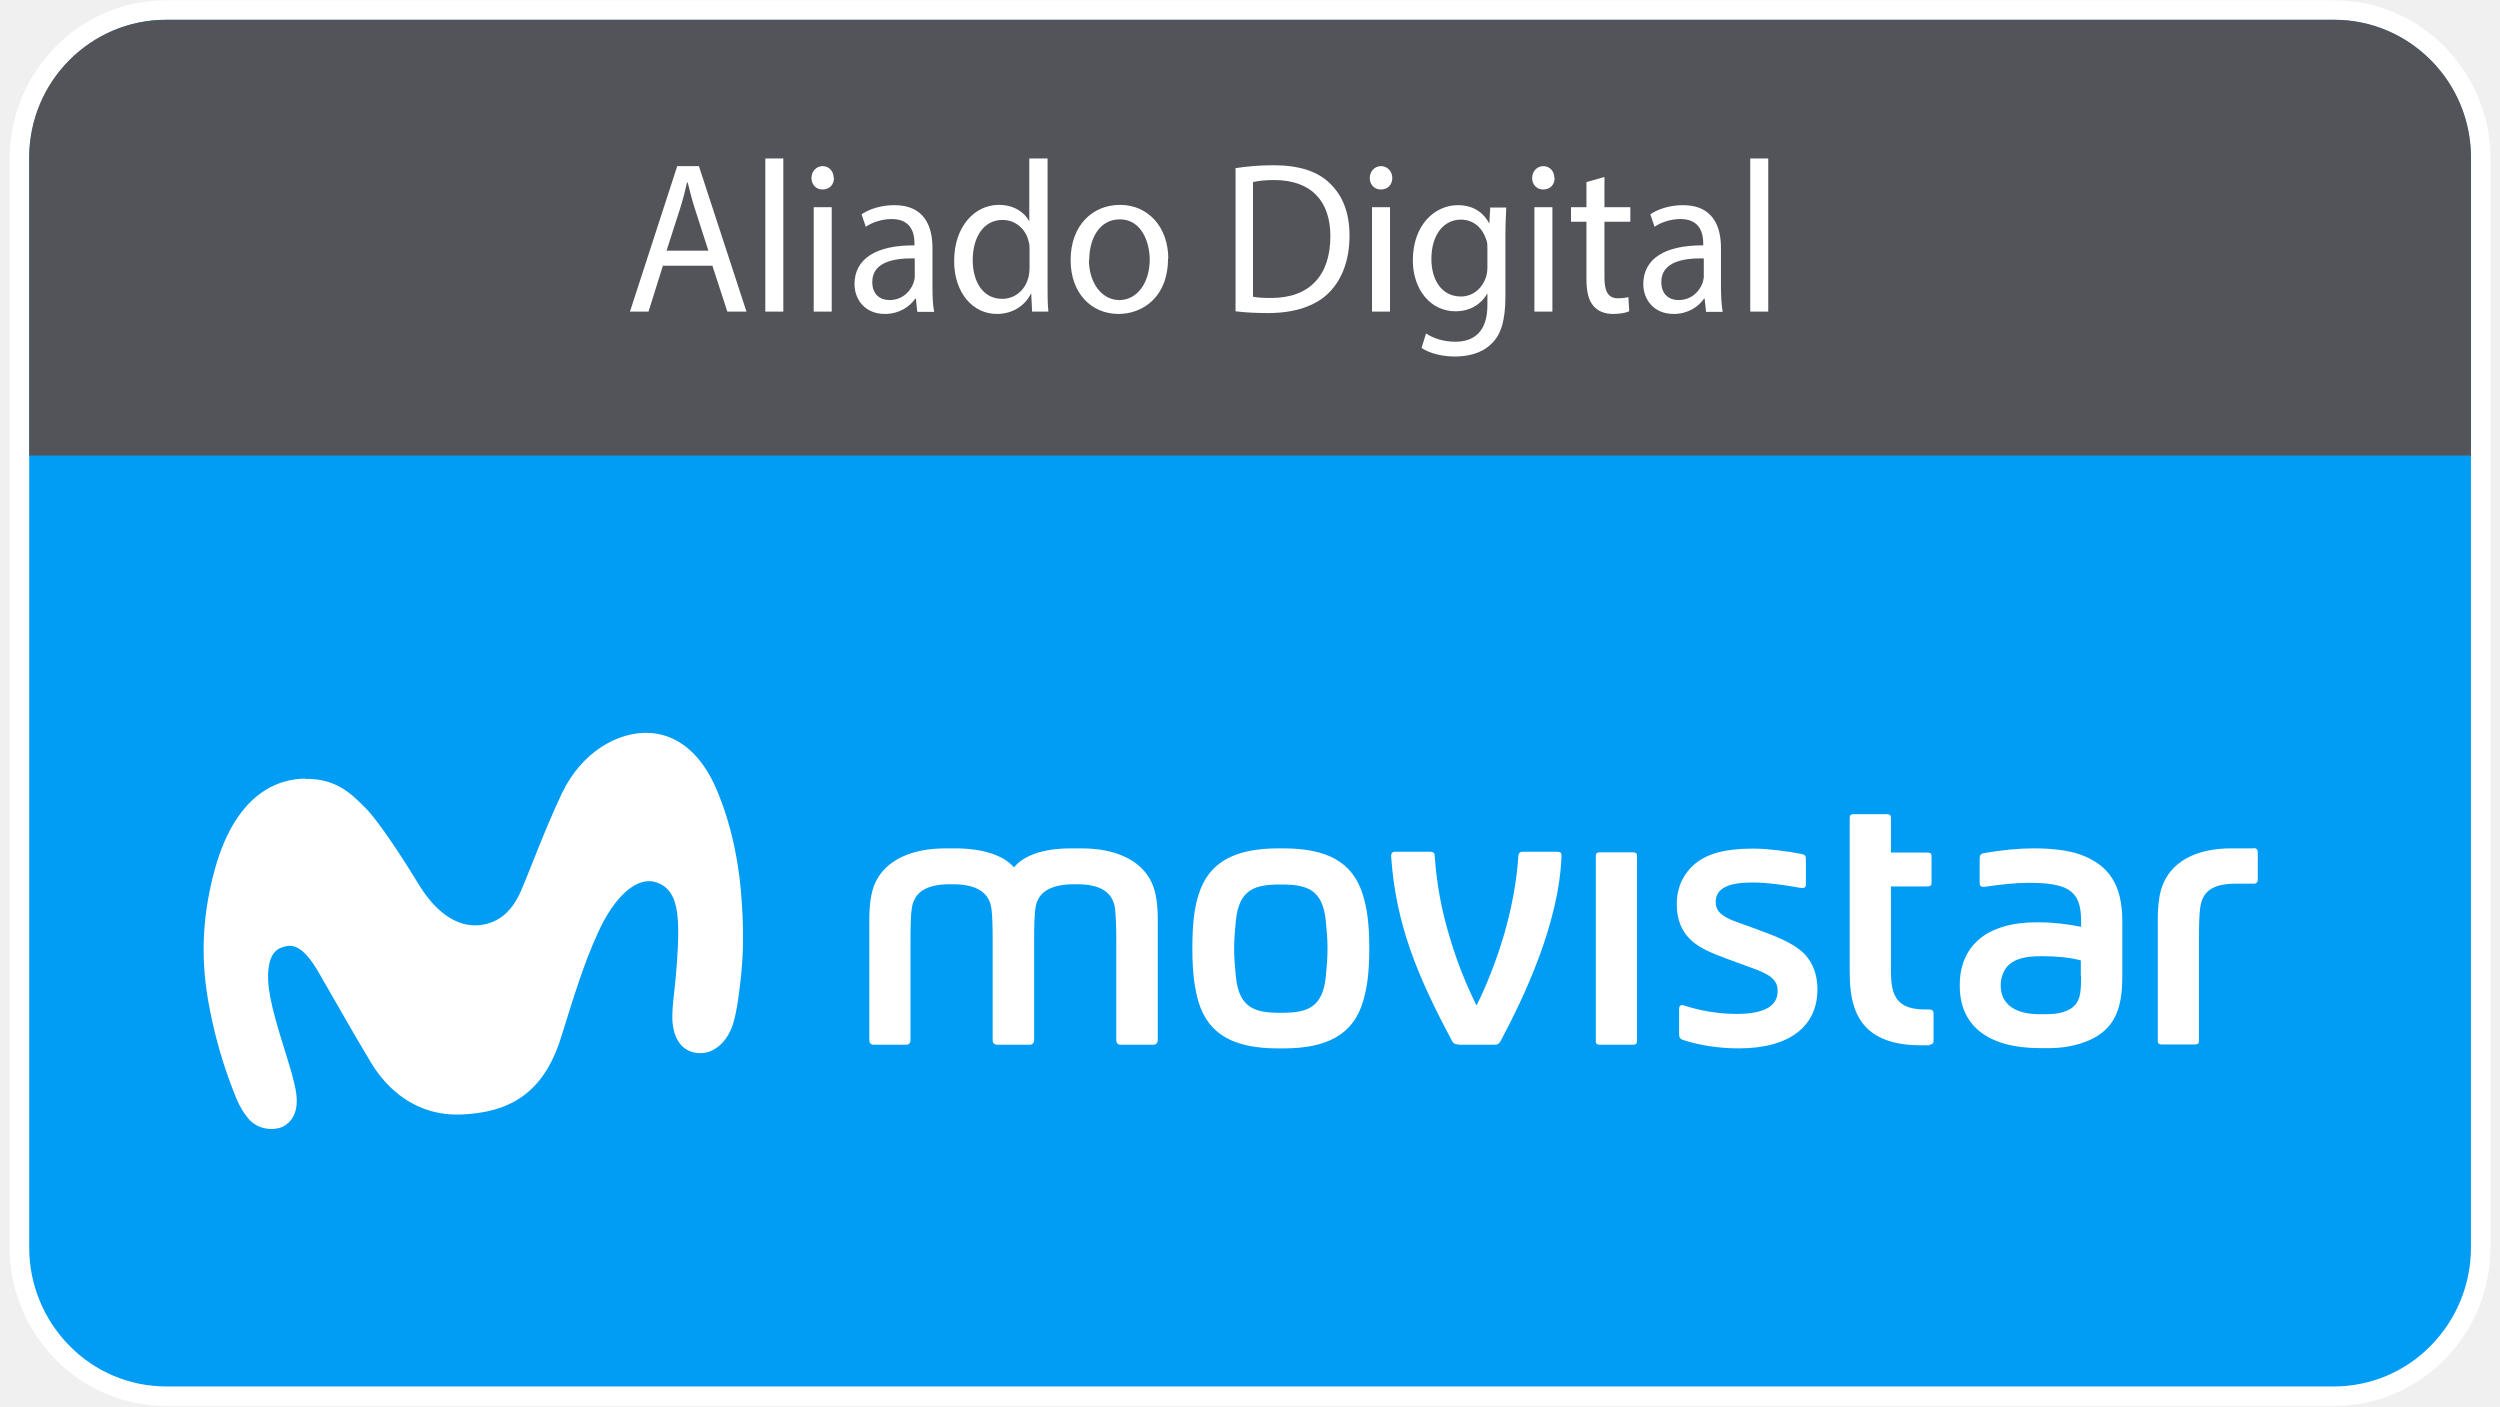
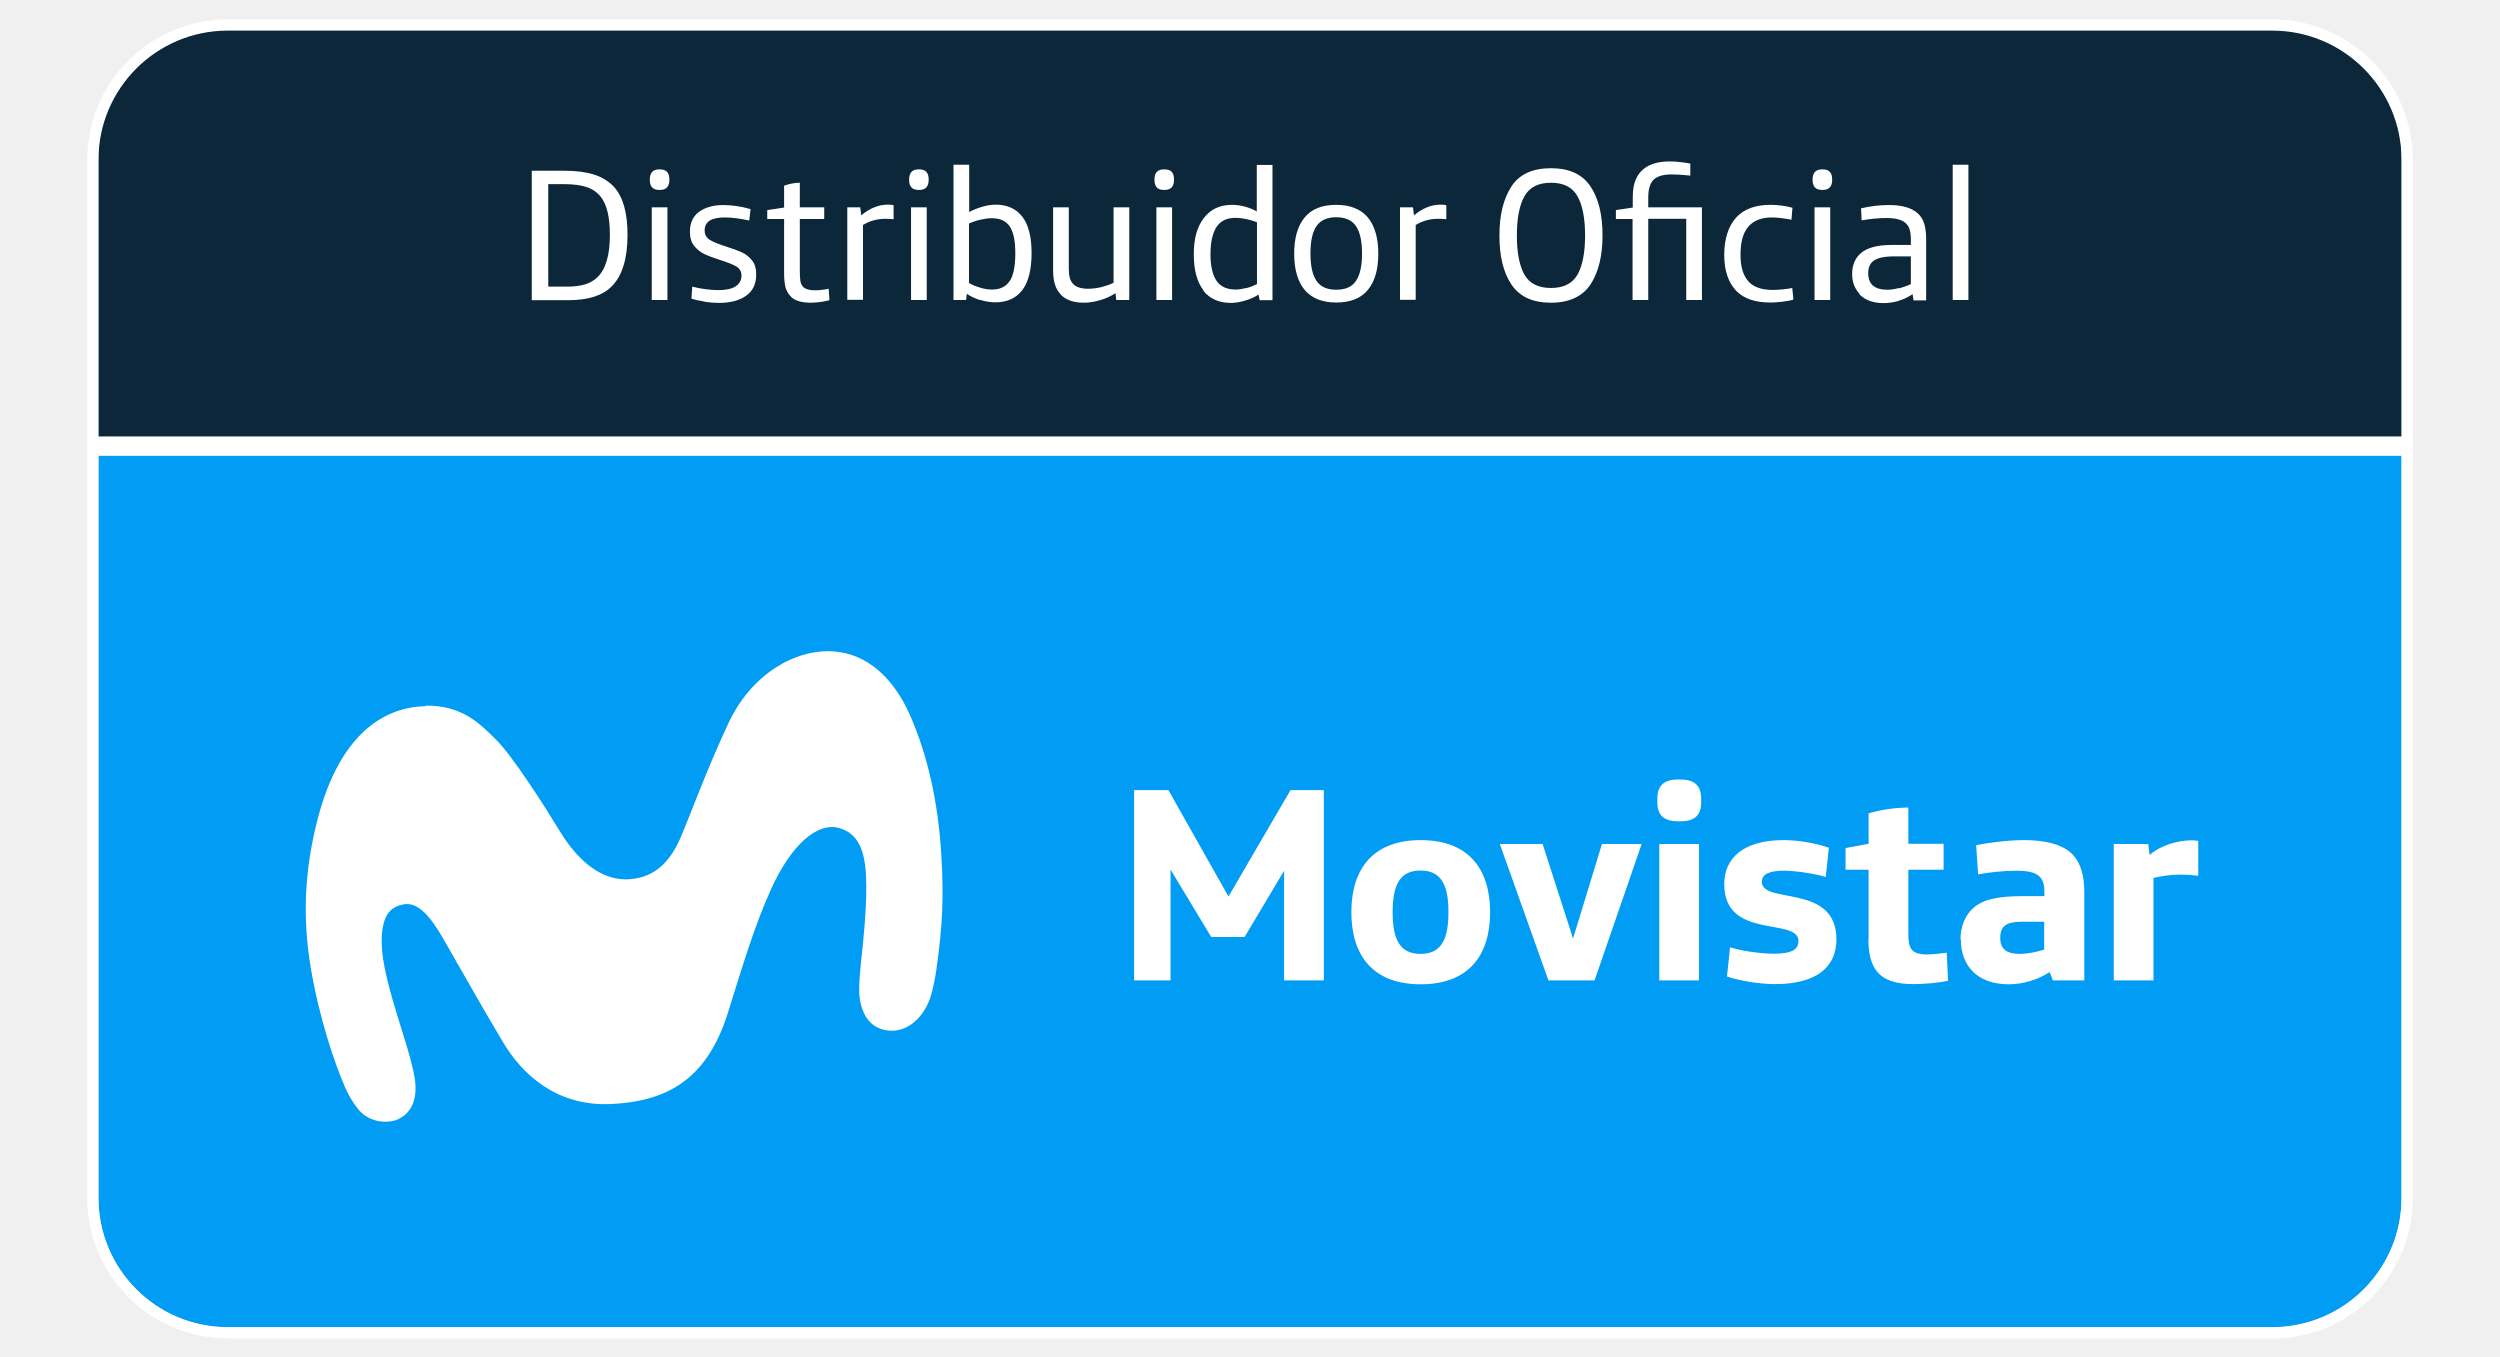
- <svg xmlns="http://www.w3.org/2000/svg" width="128" height="72" viewBox="0 0 128 72">
+ <svg xmlns="http://www.w3.org/2000/svg" width="129" height="70" viewBox="0 0 129 70">
  <g fill-rule="nonzero" fill="none">
-     <path d="M119.505.514a7.43 7.43 0 0 1 5.308 2.237 7.651 7.651 0 0 1 2.199 5.381v55.736a7.651 7.651 0 0 1-2.199 5.381 7.43 7.43 0 0 1-5.308 2.237H8.503a7.43 7.43 0 0 1-5.308-2.237 7.651 7.651 0 0 1-2.199-5.381V8.132c0-2.099.841-4.002 2.199-5.381A7.43 7.43 0 0 1 8.503.514h111.002z" stroke="#FFF" fill="#019DF4" />
+     <g transform="translate(4.5 1)">
+       <rect fill="#019DF4" x=".58" y=".58" width="118.84" height="66.9" rx="6.67" />
+       <path d="M119.42 21.56V7.07c0-3.68-2.99-6.67-6.67-6.67H7.25C3.57.4.58 3.39.58 7.07v14.49h118.84z" fill="#0B2739" />
+       <path d="M112.75 68.06H7.25c-4 0-7.25-3.25-7.25-7.25V7.25C0 3.25 3.25 0 7.25 0h105.5c4 0 7.25 3.25 7.25 7.25v53.57c0 4-3.25 7.25-7.25 7.25v-.01zM7.25.58C3.57.58.58 3.57.58 7.25v53.57c0 3.68 2.99 6.67 6.67 6.67h105.5c3.68 0 6.67-2.99 6.67-6.67V7.25c0-3.68-2.99-6.67-6.67-6.67H7.25z" fill="#FFF" />
+       <g fill="#FFF">
+         <path d="M22.93 7.81h1.69c.62 0 1.13.07 1.54.2.41.13.74.34 1.01.62.48.52.71 1.35.71 2.48 0 1.23-.27 2.11-.8 2.65-.24.25-.55.43-.92.55-.37.12-.82.18-1.35.18h-1.87V7.81h-.01zm1.84 5.98c.37 0 .68-.04.93-.12.25-.08.46-.2.63-.37.43-.41.64-1.14.64-2.19 0-.92-.16-1.58-.49-1.98a1.53 1.53 0 0 0-.72-.48c-.3-.1-.7-.15-1.2-.15h-.77v5.29h.98zM29.03 8.28v-.02c0-.34.16-.52.48-.52h.05c.32 0 .48.17.48.52v.02c0 .34-.16.52-.48.52h-.05c-.32 0-.48-.17-.48-.52zm.1 1.42h.81v4.78h-.81V9.7zM31.85 14.56c-.26-.04-.49-.09-.67-.15l.04-.62a5.589 5.589 0 0 0 1.34.18c.39 0 .69-.06.89-.19.2-.13.31-.31.31-.56 0-.21-.09-.36-.26-.47-.18-.1-.45-.21-.83-.33-.34-.11-.61-.21-.82-.31-.2-.09-.38-.24-.53-.42-.15-.18-.22-.44-.22-.74 0-.45.16-.79.47-1.02.32-.23.74-.35 1.26-.35a5.156 5.156 0 0 1 1.4.21l-.07.59c-.46-.1-.88-.16-1.26-.16-.7 0-1.04.22-1.04.67 0 .21.09.38.27.49.18.11.46.22.83.34.33.1.59.2.8.29.21.09.39.24.54.42.15.18.22.43.22.73 0 .49-.17.85-.52 1.1-.35.25-.82.37-1.41.37-.23 0-.47-.02-.74-.06v-.01zM36.69 14.53a.832.832 0 0 1-.43-.28c-.12-.14-.2-.29-.24-.47a3.45 3.45 0 0 1-.06-.72V10.3h-.87v-.46l.87-.13V8.58c.29-.1.56-.15.81-.15V9.7h1.26v.6h-1.26v2.65c0 .24.01.42.03.55a.6.6 0 0 0 .13.29c.11.12.32.19.61.19.23 0 .48-.03.72-.08l.04.59c-.31.08-.64.13-.99.13-.23 0-.44-.03-.63-.09h.01zM39.22 9.7h.67l.05.41c.44-.36.89-.55 1.36-.55.1 0 .2 0 .31.03v.72c-.14-.01-.28-.02-.42-.02-.43 0-.82.11-1.16.32v3.86h-.81V9.69v.01zM42.41 8.28v-.02c0-.34.16-.52.48-.52h.05c.32 0 .48.17.48.52v.02c0 .34-.16.52-.48.52h-.05c-.32 0-.48-.17-.48-.52zm.1 1.42h.81v4.78h-.81V9.7zM46.09 14.49c-.27-.08-.5-.19-.7-.33l-.04.32h-.65V7.5h.81v2.44c.21-.11.43-.2.67-.27.24-.07.48-.11.7-.11.59 0 1.05.21 1.37.62.32.41.48 1.04.48 1.88 0 .84-.16 1.49-.48 1.91-.32.42-.78.63-1.39.63-.25 0-.52-.04-.79-.13l.02.02zm1.51-.98c.19-.29.29-.77.29-1.44 0-.67-.1-1.11-.29-1.39-.19-.28-.5-.42-.93-.42-.18 0-.38.03-.6.08-.21.05-.4.12-.57.19v3.07c.16.1.35.18.57.24.22.07.42.1.61.1.42 0 .72-.14.91-.43h.01zM50.24 14.2c-.27-.27-.4-.68-.4-1.25V9.7h.81v3.15c0 .2.02.37.05.49.04.13.1.23.18.32.16.16.42.24.77.24.21 0 .43-.03.66-.08.23-.06.45-.13.65-.23V9.7h.81v4.78h-.67l-.04-.35c-.25.16-.52.28-.8.36-.28.08-.56.13-.83.13-.53 0-.93-.14-1.2-.42h.01zM55.07 8.28v-.02c0-.34.16-.52.48-.52h.05c.32 0 .48.17.48.52v.02c0 .34-.16.52-.48.52h-.05c-.32 0-.48-.17-.48-.52zm.1 1.42h.81v4.78h-.81V9.7zM57.6 13.98c-.33-.42-.5-1.04-.5-1.86 0-.82.17-1.42.52-1.87.35-.46.83-.68 1.46-.68.21 0 .42.03.65.09.22.06.43.14.62.25v-2.4h.81v6.98h-.66l-.06-.29c-.19.13-.42.23-.69.31-.26.08-.51.12-.73.12-.62 0-1.09-.21-1.43-.63l.01-.02zm2.2-.11c.2-.05.38-.12.56-.21v-3.19c-.18-.07-.37-.13-.57-.17-.2-.04-.38-.06-.53-.06-.46 0-.79.16-1 .49-.2.33-.3.79-.3 1.39 0 .6.11 1.08.32 1.38.21.3.54.44.98.44.17 0 .35-.03.55-.08l-.01.01zM62.82 13.96c-.36-.44-.54-1.06-.54-1.87s.18-1.44.54-1.87c.36-.44.91-.65 1.63-.65.72 0 1.27.22 1.63.65.36.44.54 1.06.54 1.87s-.18 1.44-.54 1.87c-.36.44-.91.65-1.63.65-.72 0-1.27-.22-1.63-.65zm2.65-.47c.21-.31.31-.77.31-1.41 0-.64-.1-1.1-.31-1.41-.21-.31-.55-.46-1.02-.46s-.81.15-1.02.46c-.21.31-.31.77-.31 1.41 0 .64.1 1.1.31 1.41.21.31.54.46 1.02.46s.82-.15 1.02-.46zM67.74 9.7h.67l.05.41c.44-.36.89-.55 1.36-.55.1 0 .2 0 .31.03v.72c-.14-.01-.28-.02-.42-.02-.43 0-.82.11-1.16.32v3.86h-.81V9.69v.01zM73.49 13.68c-.42-.62-.62-1.47-.62-2.53 0-1.06.21-1.9.62-2.53.41-.63 1.1-.94 2.04-.94s1.62.31 2.04.94c.42.63.62 1.47.62 2.53 0 1.06-.21 1.9-.62 2.53-.42.62-1.1.94-2.04.94s-1.62-.31-2.04-.94zm3.41-.51c.26-.46.39-1.14.39-2.02 0-.88-.13-1.56-.39-2.02-.26-.47-.72-.7-1.37-.7-.65 0-1.11.23-1.37.7-.26.46-.39 1.14-.39 2.02 0 .88.13 1.56.39 2.02.26.46.72.69 1.37.69.65 0 1.11-.23 1.37-.69zM79.75 10.3h-.87v-.46l.87-.13v-.49c0-.31.03-.58.1-.81.07-.22.18-.41.33-.57.32-.34.81-.51 1.47-.51.33 0 .68.04 1.07.11v.62c-.39-.04-.71-.06-.95-.06-.45 0-.76.09-.95.28-.09.09-.16.21-.2.36-.05.15-.07.34-.07.58v.48h2.77v4.78h-.81v-4.19h-1.96v4.19h-.81v-4.19l.01.01zM85.1 14.02c-.42-.44-.63-1.06-.63-1.87s.21-1.48.62-1.93c.41-.44 1-.65 1.76-.65.39 0 .77.05 1.14.15l-.05.62c-.4-.08-.74-.12-1-.12-.55 0-.96.16-1.23.48-.27.32-.4.8-.4 1.44 0 .61.13 1.06.4 1.37.26.3.68.45 1.27.45.16 0 .33-.01.52-.03.19-.02.35-.04.48-.07l.06.6c-.16.05-.35.08-.59.11s-.44.04-.61.04c-.77 0-1.35-.2-1.74-.59zM89.03 8.28v-.02c0-.34.16-.52.48-.52h.05c.32 0 .48.17.48.52v.02c0 .34-.16.52-.48.52h-.05c-.32 0-.48-.17-.48-.52zm.1 1.42h.81v4.78h-.81V9.7zM91.45 14.16c-.25-.27-.38-.61-.38-1.03 0-.42.14-.78.41-1.03.33-.31.87-.46 1.62-.46h1v-.3c0-.2-.02-.36-.06-.49a.686.686 0 0 0-.19-.32c-.19-.19-.53-.28-1-.28-.39 0-.82.04-1.29.12l-.03-.62c.46-.11.95-.17 1.45-.17.68 0 1.18.15 1.49.44.15.14.26.32.32.52.06.21.1.46.1.78v3.18h-.65l-.05-.32c-.47.31-.97.46-1.5.46s-.96-.15-1.25-.46l.01-.02zm2.04-.28c.22-.06.42-.13.61-.22v-1.43h-.88c-.5 0-.86.08-1.06.24-.18.14-.26.36-.26.63s.08.5.25.64c.17.14.41.21.73.21.19 0 .39-.03.61-.09v.02zM96.26 7.5h.81v6.98h-.81z" />
+       </g>
+     </g>
    <g fill="#FFF">
-       <path d="M106.73 43.838c-.56-.243-1.431-.401-2.538-.401h-.133c-.678 0-1.593.086-2.493.244-.148.028-.207.1-.207.272v1.262c0 .158.089.216.266.187.782-.115 1.579-.201 2.198-.201h.089c.87 0 1.579.086 2.006.359.428.286.635.702.635 1.62v.273c-.635-.13-1.417-.23-2.125-.23h-.192c-1.18 0-2.287.287-2.995.947-.546.502-.9 1.262-.9 2.238v.086c0 1.95 1.358 3.17 4.117 3.17h.487c1.077 0 2.11-.316 2.73-.832.708-.589.988-1.45.988-2.84v-2.826c0-1.936-.753-2.826-1.933-3.328zm-.177 6.11c0 .746-.03 1.177-.295 1.492-.28.33-.797.488-1.476.488h-.339c-1.269 0-2.007-.502-2.007-1.477 0-.445.177-.847.443-1.076.325-.273.797-.416 1.593-.416h.178c.604 0 1.313.057 1.888.215v.789l.015-.014zm8.823-6.511h-1.136c-1.638 0-2.907.56-3.452 1.735-.237.502-.31 1.19-.31 1.922v6.197c0 .143.073.186.206.186h1.697c.148 0 .207-.057.207-.186v-5.193c0-.731.014-1.262.059-1.592.103-.86.62-1.262 1.844-1.262h.9c.148 0 .207-.072.207-.215v-1.391c0-.144-.074-.216-.222-.216v.015zM74.682 53.49h1.845c.162 0 .221-.057.295-.172 1.195-2.237 3.01-6.038 3.128-9.51 0-.143-.06-.2-.236-.2h-1.712c-.192 0-.25.057-.265.244-.074 1.262-.355 2.725-.738 4.03-.399 1.348-.915 2.64-1.402 3.6a21.748 21.748 0 0 1-1.402-3.6 18.255 18.255 0 0 1-.737-4.059c0-.186-.104-.215-.28-.215H71.45c-.177 0-.236.086-.221.272.236 3.385 1.298 6.025 3.128 9.438.059.115.162.158.324.158v.014zm13.649-4.432c.457.172.84.302 1.298.474.974.344 1.387.616 1.387 1.204 0 .76-.65 1.177-2.11 1.177h-.059a8.81 8.81 0 0 1-2.612-.43c-.177-.058-.265 0-.265.186v1.262c0 .158.03.258.206.315.797.273 1.889.43 2.79.43h.073c2.597 0 4.013-1.147 4.013-3.011v-.029c0-.717-.236-1.363-.679-1.807-.427-.43-1.091-.76-2.11-1.133-.545-.201-.959-.359-1.342-.488-.841-.301-1.077-.602-1.077-1.033 0-.717.708-.99 1.844-.99h.089c.649 0 1.446.101 2.405.273.177.029.28 0 .28-.186v-1.291c0-.172-.044-.215-.221-.258-.62-.13-1.756-.273-2.39-.273h-.148c-1.328 0-2.317.244-2.966.818-.531.459-.885 1.162-.885 1.993v.058c0 .774.265 1.405.738 1.821.427.402 1.018.646 1.785.933l-.044-.015zm10.446 4.432c.148 0 .221-.071.221-.2v-1.406c0-.13-.073-.2-.22-.2h-.222c-.679 0-1.092-.159-1.343-.431-.34-.359-.398-.918-.398-1.592v-4.275h1.874c.147 0 .206-.057.206-.186v-1.363c0-.143-.074-.186-.206-.186h-1.874v-1.779c0-.143-.074-.186-.207-.186h-1.697c-.147 0-.206.057-.206.186v7.918c0 1.377.28 2.252.885 2.854.575.56 1.46.875 2.76.875h.442l-.015-.029zM55.353 43.437h-.516c-1.476 0-2.45.387-2.921.975-.473-.574-1.52-.975-2.996-.975h-.53c-1.668 0-3.026.574-3.572 1.75-.236.502-.31 1.19-.31 1.922v6.153c0 .129.074.23.222.23h1.667c.133 0 .221-.087.221-.23v-5.12c0-.732.015-1.263.06-1.593.103-.86.737-1.276 1.962-1.276h.133c1.224 0 1.888.416 1.992 1.276.044.33.059.86.059 1.592v5.12c0 .13.088.23.221.23h1.682c.133 0 .221-.1.221-.244v-5.106c0-.731.015-1.262.06-1.592.088-.86.767-1.276 1.991-1.276h.133c1.225 0 1.86.416 1.962 1.276.03.33.06.86.06 1.592v5.12c0 .144.088.23.22.23h1.683c.133 0 .221-.1.221-.244V47.11c0-.732-.074-1.42-.31-1.922-.546-1.176-1.903-1.75-3.57-1.75h-.045zm14.43 7.845c.207-.674.325-1.448.325-2.725 0-1.276-.118-2.05-.324-2.725-.517-1.721-1.874-2.395-4.073-2.395h-.265c-2.199 0-3.57.688-4.087 2.395-.207.674-.31 1.449-.31 2.725 0 1.277.118 2.051.31 2.725.516 1.722 1.874 2.396 4.087 2.396h.265c2.199 0 3.571-.689 4.073-2.396zm-1.903-1.276c-.162 1.606-.974 1.85-2.272 1.85h-.059c-1.298 0-2.11-.244-2.272-1.85-.044-.488-.089-.89-.089-1.434 0-.545.045-.961.089-1.435.162-1.606.974-1.85 2.272-1.85h.06c1.297 0 2.109.244 2.271 1.85.045.488.089.89.089 1.435s-.044.96-.089 1.434zm15.729-6.368h-1.697c-.147 0-.206.057-.206.186v9.48c0 .144.073.187.206.187h1.697c.148 0 .207-.057.207-.186v-9.48c0-.144-.074-.187-.207-.187zM15.618 39.865c-1.283.015-3.644.646-4.721 5.035-.472 1.907-.65 3.901-.251 6.268a24.128 24.128 0 0 0 1.476 5.12c.147.359.383.732.575.961.531.66 1.402.617 1.77.445.399-.201.856-.674.694-1.75-.074-.516-.31-1.29-.443-1.721-.398-1.305-.93-2.883-.988-4.002-.06-1.506.531-1.692.93-1.778.663-.144 1.224.573 1.74 1.491.635 1.09 1.712 3.012 2.597 4.475.797 1.32 2.273 2.74 4.619 2.654 2.405-.1 4.175-1.019 5.09-3.887.679-2.152 1.15-3.758 1.903-5.408.856-1.893 2.007-2.911 2.98-2.596.901.287 1.122 1.162 1.137 2.453 0 1.133-.118 2.395-.221 3.313-.045.33-.104 1.004-.074 1.377.059.732.369 1.463 1.21 1.592.885.13 1.593-.573 1.874-1.434.118-.33.206-.846.265-1.22.266-1.835.325-3.069.207-4.962-.133-2.194-.576-4.202-1.328-5.938-.723-1.664-1.874-2.725-3.364-2.826-1.653-.1-3.527.99-4.53 3.099-.915 1.95-1.638 3.944-2.08 4.962-.443 1.033-1.107 1.664-2.125 1.779-1.24.129-2.317-.775-3.099-2.051-.678-1.119-2.036-3.242-2.759-3.959-.679-.674-1.46-1.506-3.069-1.477l-.015-.015z" />
+       <path d="M21.96 36.44c-1.52.02-4.33.78-5.62 6.02-.56 2.28-.78 4.67-.3 7.5.44 2.61 1.22 4.87 1.75 6.11.18.43.46.88.68 1.15.63.79 1.67.74 2.1.52.48-.23 1.03-.8.83-2.1-.1-.63-.37-1.54-.53-2.05-.48-1.56-1.11-3.44-1.17-4.79-.07-1.79.63-2.03 1.1-2.13.79-.17 1.45.69 2.08 1.78.75 1.3 2.04 3.6 3.09 5.35.95 1.59 2.7 3.28 5.51 3.17 2.86-.12 4.97-1.21 6.06-4.65.81-2.57 1.37-4.5 2.26-6.47 1.03-2.26 2.4-3.48 3.55-3.11 1.07.34 1.34 1.39 1.35 2.93.01 1.36-.15 2.86-.27 3.96-.04.4-.12 1.2-.09 1.65.06.88.44 1.75 1.43 1.89 1.05.15 1.9-.69 2.24-1.71.13-.4.25-1.01.31-1.45.31-2.2.39-3.68.25-5.93-.16-2.63-.68-5.03-1.58-7.1-.86-1.99-2.24-3.26-4.01-3.37-1.96-.12-4.21 1.18-5.39 3.7-1.09 2.32-1.96 4.71-2.48 5.93-.54 1.24-1.32 2-2.53 2.12-1.48.16-2.75-.92-3.68-2.45-.81-1.33-2.43-3.87-3.29-4.73-.81-.8-1.74-1.8-3.66-1.77l.01.03zM58.52 40.77h1.77l3.1 5.49 3.2-5.49h1.72v9.82h-2.05v-5.66l-2.04 3.42H62.5l-2.1-3.48v5.72h-1.88v-9.82zM69.73 47.07c0-2.25 1.13-3.72 3.58-3.72s3.58 1.47 3.58 3.72-1.13 3.72-3.58 3.72-3.58-1.47-3.58-3.72zm5.01 0c0-1.45-.4-2.15-1.44-2.15s-1.44.7-1.44 2.15.4 2.15 1.44 2.15 1.44-.7 1.44-2.15zM77.39 43.55h2.21l1.57 4.88 1.49-4.88h2.05l-2.43 7.04H79.9l-2.51-7.04zM85.52 41.4v-.19c0-.7.37-.99 1.08-.99h.1c.7 0 1.08.29 1.08.99v.19c0 .7-.37.98-1.08.98h-.1c-.7 0-1.08-.27-1.08-.98zm.1 2.15h2.05v7.04h-2.05v-7.04zM89.11 50.4l.16-1.52c.53.17 1.51.33 2.27.33s1.26-.14 1.26-.65c0-1.25-3.83-.03-3.83-2.94 0-1.31.95-2.27 3.06-2.27.7 0 1.58.13 2.34.39l-.16 1.51c-.73-.2-1.59-.32-2.17-.32-.73 0-1.13.17-1.13.57 0 1.19 3.85.06 3.85 2.97 0 1.46-1.06 2.31-3.17 2.31-.83 0-1.91-.19-2.47-.39l-.01.01zM96.42 48.46v-3.58h-1.19v-1.12l1.19-.22v-1.57c.62-.19 1.39-.3 2.05-.3v1.87h1.82v1.34h-1.82v3.29c0 .79.16 1.08.99 1.08.29 0 .75-.06.99-.09l.07 1.45c-.46.1-1.18.17-1.8.17-1.75 0-2.31-.78-2.31-2.33l.01.01zM101.16 48.48c0-.63.22-1.21.62-1.59.5-.47 1.28-.65 2.59-.65h1.12v-.23c0-.39-.09-.63-.26-.79-.24-.22-.63-.29-1.19-.29-.66 0-1.48.09-1.97.19l-.1-1.51c.72-.14 1.65-.26 2.5-.26 1.08 0 2.04.23 2.53.8.36.42.55 1.02.55 1.87v4.57h-1.62l-.17-.43c-.6.39-1.36.63-2.11.63-1.61 0-2.47-.95-2.47-2.31h-.02zm4.32.53v-1.45h-1.09c-.49 0-.79.06-.98.24-.13.13-.2.33-.2.59 0 .52.26.83 1.01.83.39 0 .93-.11 1.26-.22v.01zM109.07 43.55h1.78l.07.57c.55-.5 1.48-.76 2.15-.76.12 0 .27.01.36.03v1.8a7.37 7.37 0 0 0-.9-.06c-.55 0-.96.07-1.41.17v5.29h-2.05v-7.04z" />
    </g>
-     <path d="M126.512 23.324V8.043c0-3.875-3.145-7.029-7.007-7.029H8.503c-3.862 0-7.007 3.154-7.007 7.029v15.28h125.016z" fill="#52545A" />
-     <path fill="#FFF" d="M126.016 24.338H1z" />
-     <g fill="#FFF">
-       <path d="m33.94 13.607-.735 2.346h-.951l2.42-7.447h1.11l2.435 7.447h-.98l-.764-2.346H33.94zm2.334-.757-.692-2.15c-.158-.483-.26-.922-.374-1.361h-.03c-.1.439-.215.893-.36 1.347l-.691 2.149h2.147v.015zM39.184 8.113h.922v7.84h-.922zM42.7 9.112c0 .333-.217.59-.591.59-.332 0-.562-.257-.562-.59 0-.333.245-.606.576-.606.332 0 .562.273.562.606h.015zm-1.038 6.84V10.61h.922v5.343h-.922zM46.964 15.953l-.072-.666h-.029c-.288.424-.835.787-1.556.787-1.037 0-1.556-.757-1.556-1.529 0-1.286 1.095-1.998 3.07-1.982v-.106c0-.44-.116-1.242-1.168-1.242-.475 0-.965.152-1.325.394l-.216-.636c.417-.287 1.037-.469 1.685-.469 1.556 0 1.945 1.12 1.945 2.18v1.998c0 .469.015.923.087 1.286h-.85l-.015-.015zm-.144-2.724c-1.008-.016-2.16.166-2.16 1.21 0 .636.402.924.878.924.663 0 1.08-.44 1.239-.893.029-.106.058-.212.058-.303v-.923l-.015-.015zM53.635 8.113v6.463c0 .469 0 1.014.043 1.377h-.835l-.044-.923h-.014c-.288.59-.908 1.044-1.743 1.044-1.24 0-2.19-1.09-2.19-2.71 0-1.77 1.052-2.875 2.29-2.875.779 0 1.312.393 1.542.817h.015V8.113h.936zm-.922 4.677c0-.122 0-.288-.043-.41-.13-.62-.649-1.12-1.34-1.12-.965 0-1.527.879-1.527 2.06 0 1.074.504 1.982 1.512 1.982.62 0 1.196-.424 1.355-1.165.029-.137.043-.258.043-.424v-.923zM59.802 13.244c0 1.982-1.311 2.83-2.536 2.83-1.383 0-2.45-1.06-2.45-2.755 0-1.786 1.124-2.83 2.536-2.83s2.464 1.12 2.464 2.755h-.014zm-4.049.06c0 1.166.648 2.059 1.556 2.059s1.556-.878 1.556-2.074c0-.908-.432-2.058-1.527-2.058s-1.57 1.06-1.57 2.073h-.015zM63.245 8.612c.562-.09 1.225-.151 1.96-.151 1.325 0 2.262.318 2.881.923.634.605 1.009 1.468 1.009 2.68 0 1.21-.36 2.209-1.023 2.89-.663.696-1.758 1.075-3.141 1.075-.648 0-1.196-.03-1.671-.091V8.612h-.015zm.922 6.584c.23.046.577.06.922.06 1.96 0 3.026-1.15 3.026-3.163 0-1.755-.936-2.875-2.882-2.875-.475 0-.835.045-1.08.106v5.872h.014zM71.285 9.112c0 .333-.216.59-.591.59-.331 0-.562-.257-.562-.59 0-.333.245-.606.576-.606.332 0 .577.273.577.606zm-1.038 6.84V10.61h.922v5.343h-.922zM77.12 10.61c-.014.394-.043.817-.043 1.468v3.103c0 1.226-.23 1.983-.735 2.437-.49.484-1.21.636-1.859.636-.605 0-1.282-.152-1.7-.44l.23-.741c.332.227.865.424 1.5.424.95 0 1.642-.515 1.642-1.862v-.59h-.015c-.288.5-.835.893-1.628.893-1.268 0-2.175-1.12-2.175-2.604 0-1.816 1.123-2.83 2.305-2.83.893 0 1.369.484 1.599.923h.014l.044-.802h.807l.014-.015zm-.965 2.104c0-.167 0-.303-.058-.439-.173-.56-.62-1.03-1.297-1.03-.893 0-1.513.788-1.513 2.014 0 1.044.505 1.922 1.513 1.922.577 0 1.08-.378 1.283-.999.057-.166.072-.348.072-.515v-.953zM79.598 9.112c0 .333-.216.59-.59.59-.332 0-.563-.257-.563-.59 0-.333.245-.606.577-.606.331 0 .562.273.562.606h.014zm-1.037 6.84V10.61h.922v5.343h-.922zM82.148 9.081v1.529h1.326v.742h-1.326v2.875c0 .666.173 1.045.692 1.045.245 0 .418-.03.533-.06l.043.726c-.173.075-.46.136-.821.136-.432 0-.778-.136-1.009-.409-.259-.287-.36-.756-.36-1.392v-2.921h-.792v-.742h.792V9.324l.908-.258.014.015zM87.35 15.953l-.073-.666h-.028c-.289.424-.836.787-1.556.787-1.038 0-1.556-.757-1.556-1.529 0-1.286 1.095-1.998 3.068-1.982v-.106c0-.44-.115-1.242-1.167-1.242-.475 0-.965.152-1.325.394l-.216-.636c.418-.287 1.037-.469 1.671-.469 1.556 0 1.945 1.12 1.945 2.18v1.998c0 .469.029.923.087 1.286h-.85v-.015zm-.13-2.724c-1.009-.016-2.161.166-2.161 1.21 0 .636.403.924.879.924.662 0 1.08-.44 1.239-.893.028-.106.057-.212.057-.303v-.923l-.014-.015zM89.612 8.113h.922v7.84h-.922z" />
-     </g>
+     <path fill="#FFF" d="M4.58 22.52h119.48v1H4.58z" />
  </g>
</svg>
